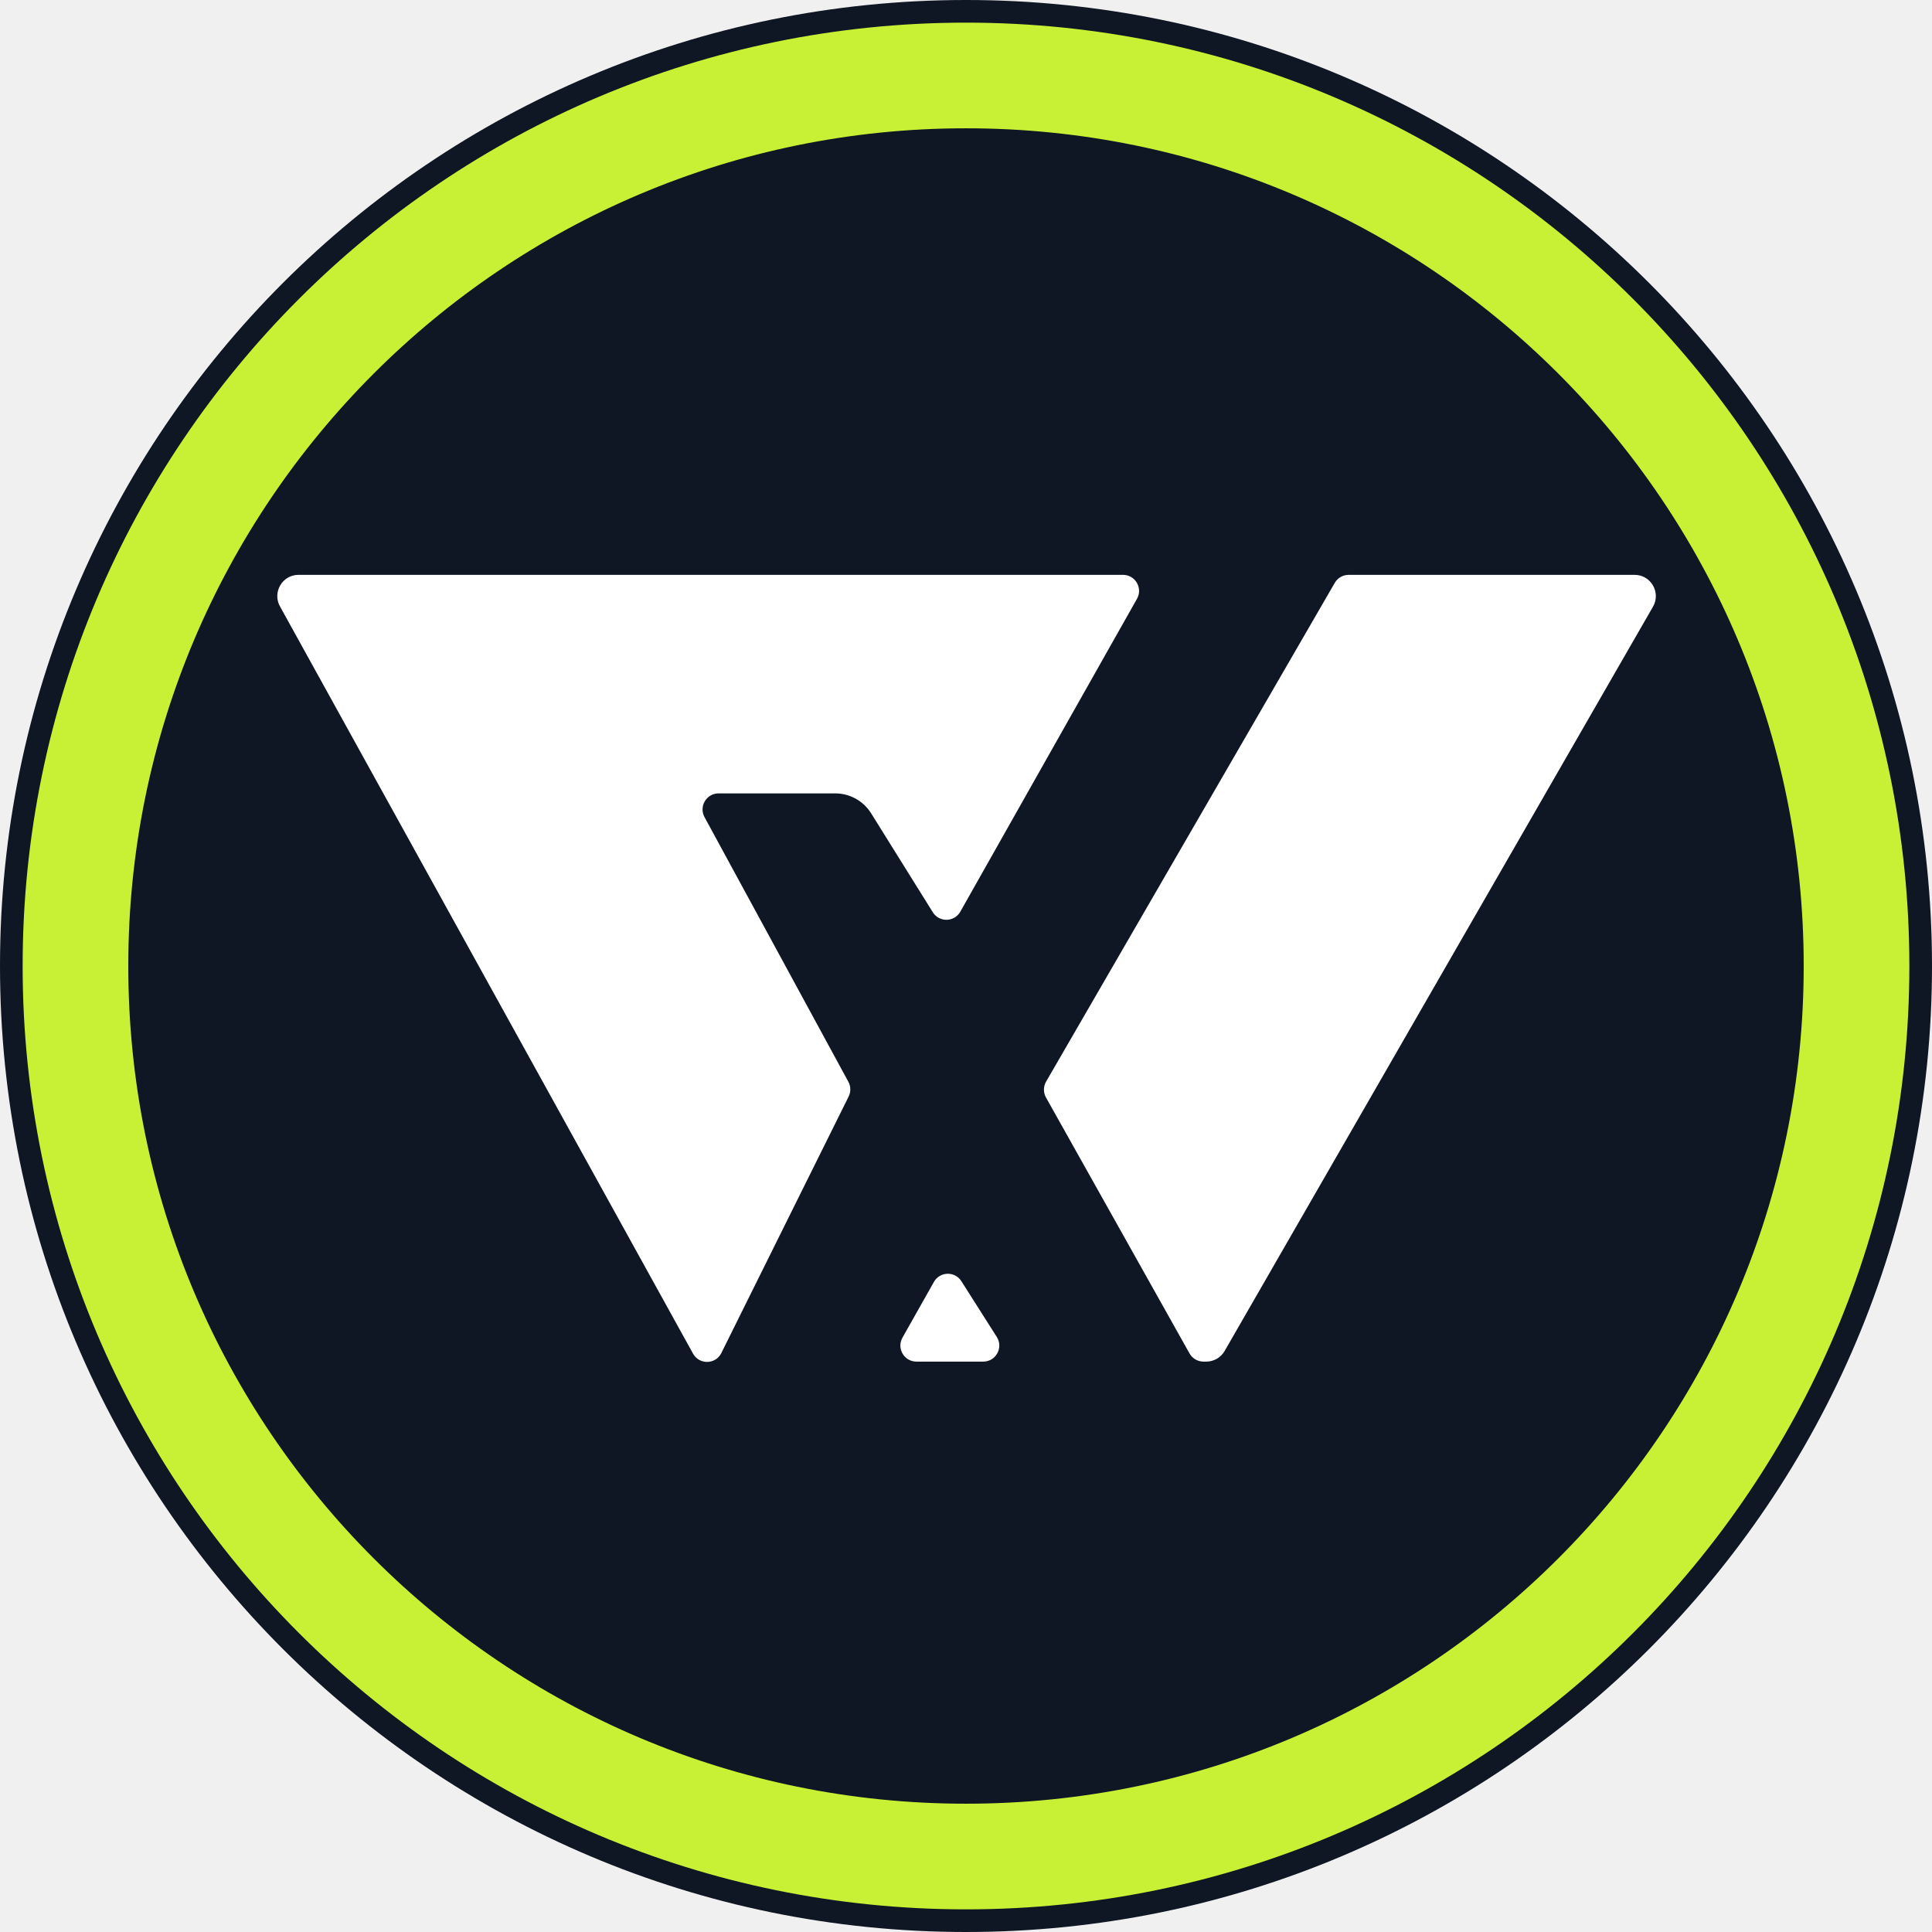
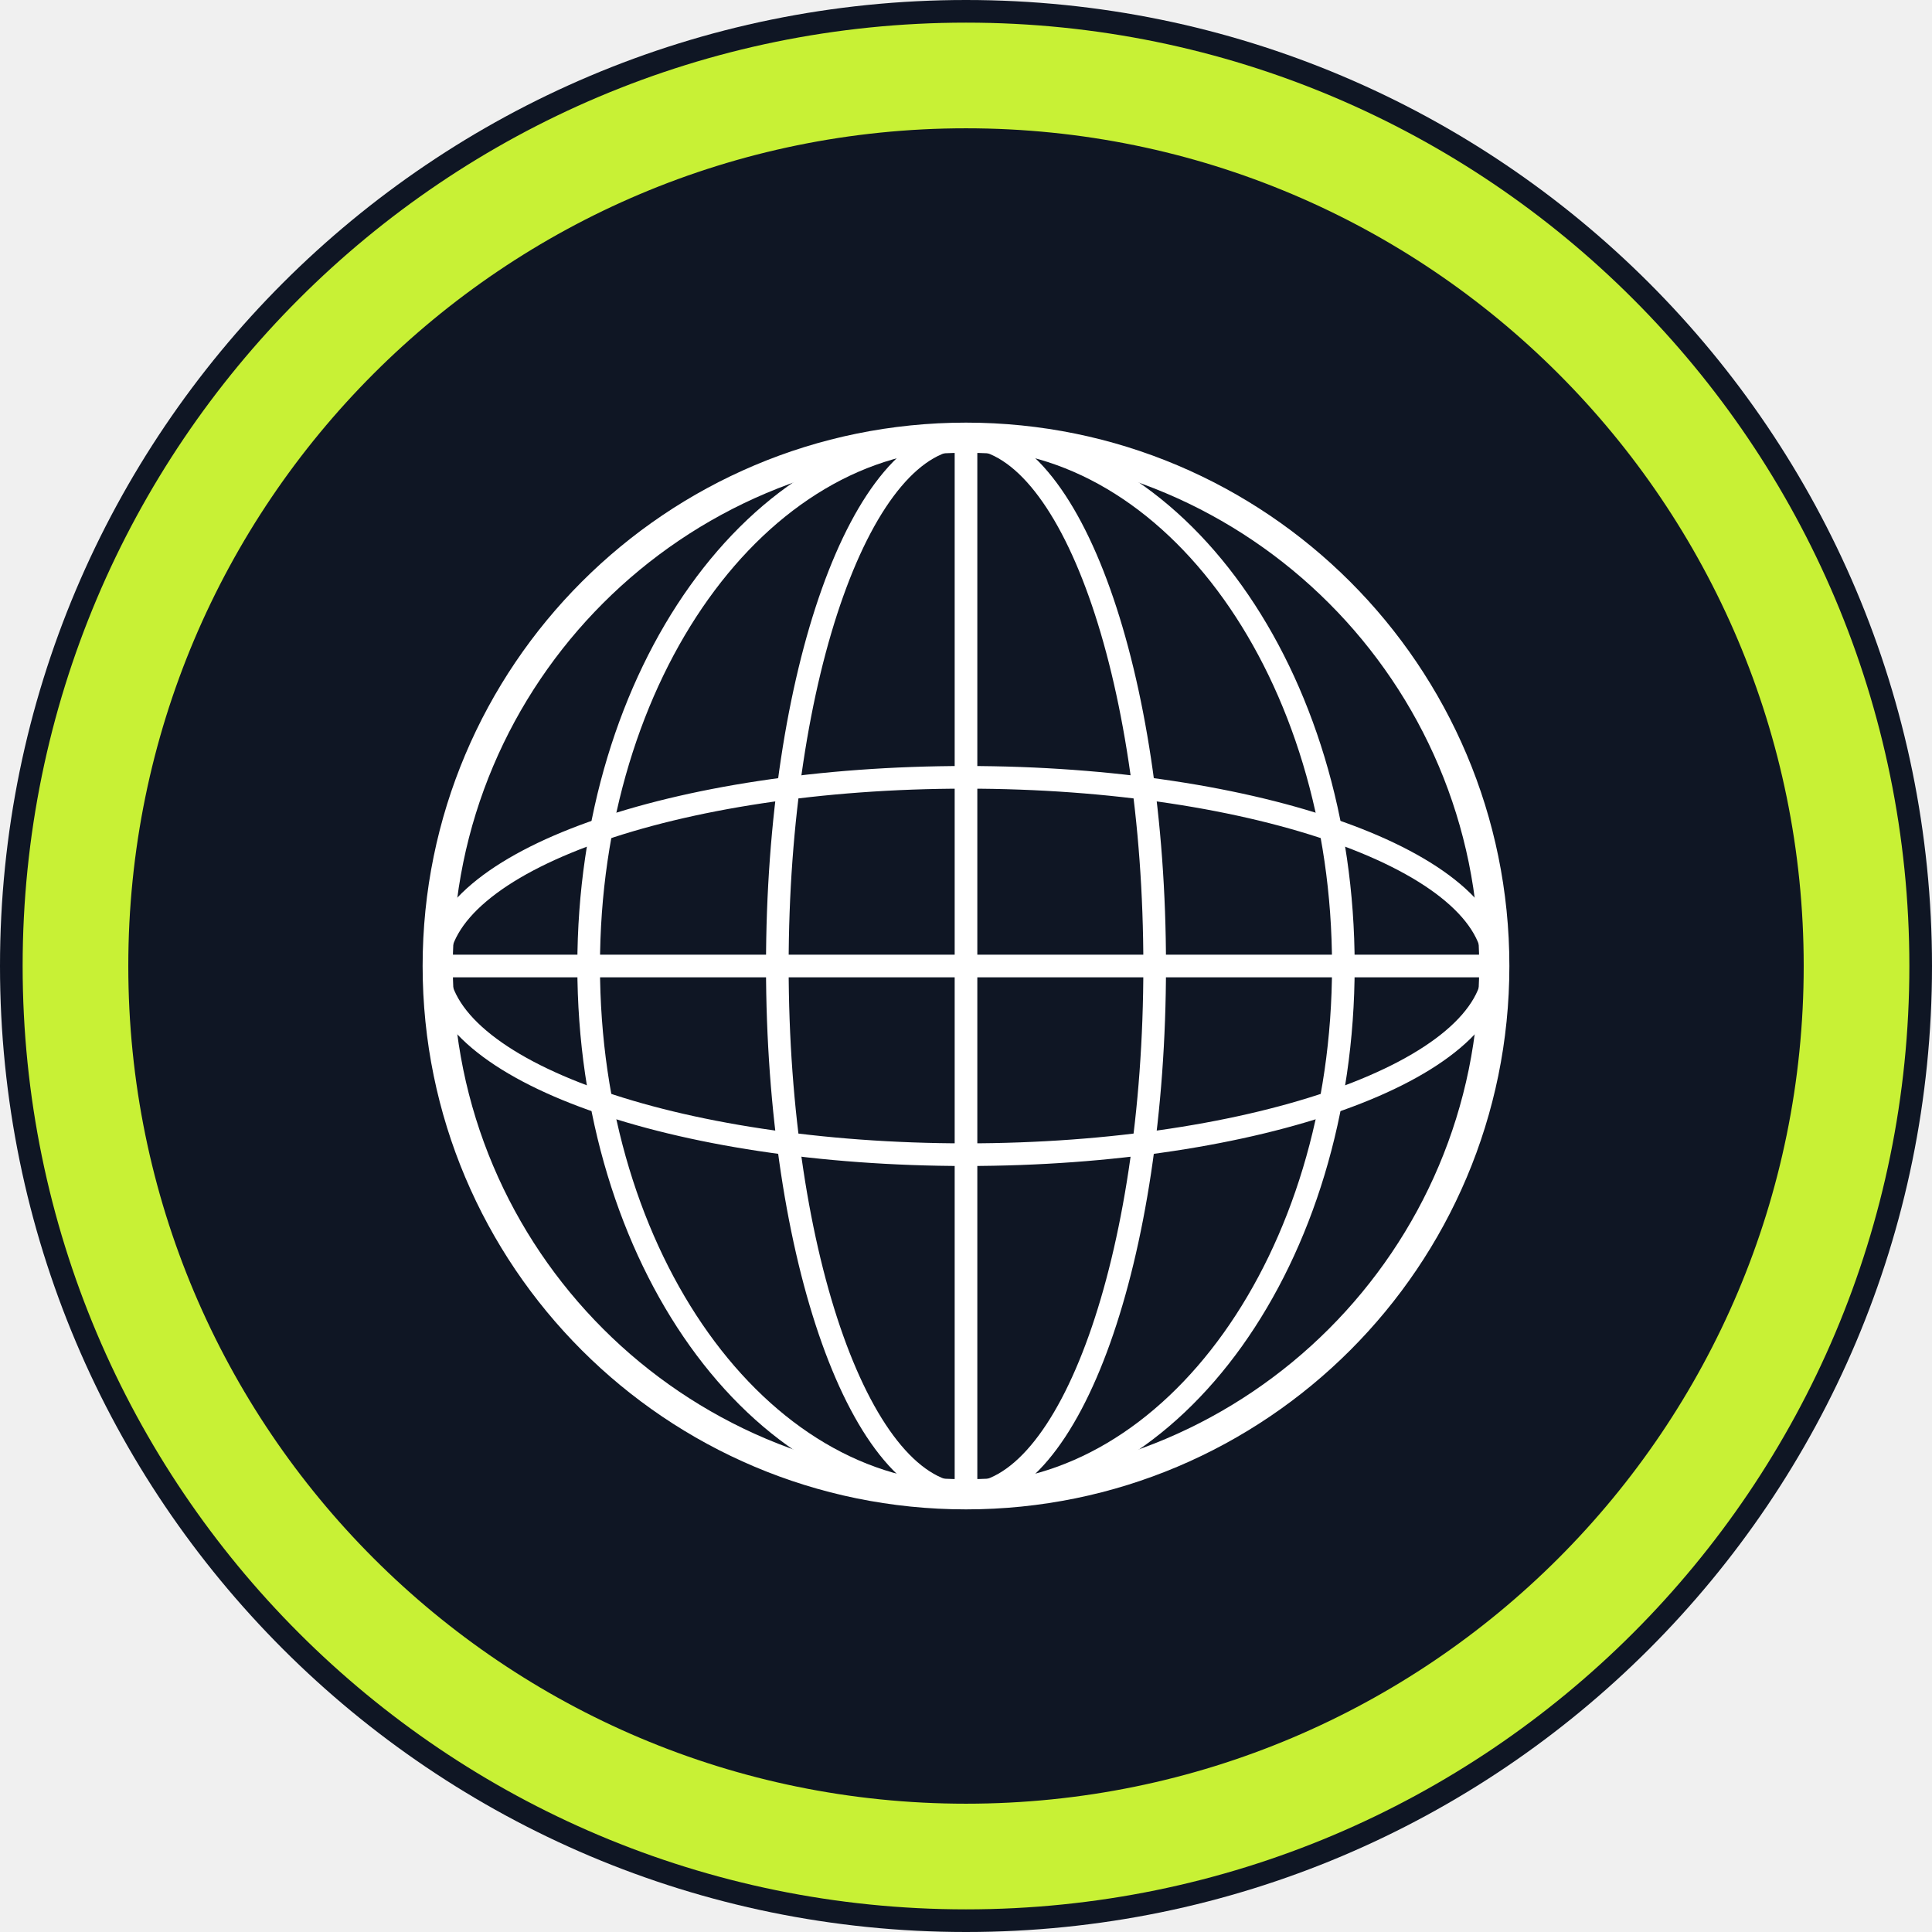
<svg xmlns="http://www.w3.org/2000/svg" viewBox="0 0 512 512">
  <circle cx="256" cy="256" r="256" fill="#0f1624" />
  <circle cx="256" cy="256" r="236" fill="none" stroke="#c8f135" stroke-width="28" />
-   <g transform="translate(256,256) scale(1.65) translate(-145,-147)">
-     <path fill="#ffffff" d="M 34.844 89.297 L 101.18 209.297 C 102.176 211.031 104.672 211.016 105.648 209.273 L 126.09 168.086 C 126.523 167.312 126.531 166.367 126.105 165.59 L 103.004 123.09 C 102.07 121.371 103.309 119.277 105.262 119.277 L 123.992 119.277 C 126.344 119.277 128.527 120.488 129.77 122.488 L 139.668 138.367 C 140.699 140.023 143.129 139.973 144.09 138.27 L 172.461 88.027 C 173.43 86.305 172.191 84.176 170.219 84.176 L 37.793 84.176 C 35.172 84.176 33.535 87.02 34.844 89.297 Z" />
-     <path fill="#ffffff" d="M 206.457 84.176 C 205.539 84.176 204.691 84.664 204.23 85.461 L 157.867 165.566 C 157.41 166.359 157.402 167.332 157.848 168.125 L 180.898 209.223 C 181.352 210.035 182.211 210.539 183.141 210.539 L 183.59 210.539 C 184.809 210.539 185.934 209.887 186.543 208.828 L 255.336 89.297 C 256.648 87.02 255.008 84.176 252.387 84.176 Z" />
-     <path fill="#ffffff" d="M 147.773 210.539 C 149.805 210.539 151.031 208.289 149.941 206.574 L 144.258 197.625 C 143.215 195.984 140.805 196.047 139.848 197.738 L 134.797 206.688 C 133.824 208.406 135.066 210.539 137.035 210.539 Z" />
-   </g>
+   <circle cx="256" cy="256" r="140" fill="none" stroke="#ffffff" stroke-width="8" />
+   <ellipse cx="256" cy="256" rx="140" ry="50" fill="none" stroke="#ffffff" stroke-width="6" />
+   <line x1="116" y1="256" x2="396" y2="256" stroke="#ffffff" stroke-width="6" />
+   <ellipse cx="256" cy="256" rx="50" ry="140" fill="none" stroke="#ffffff" stroke-width="6" />
+   <ellipse cx="256" cy="256" rx="100" ry="140" fill="none" stroke="#ffffff" stroke-width="6" />
+   <line x1="256" y1="116" x2="256" y2="396" stroke="#ffffff" stroke-width="6" />
</svg>
